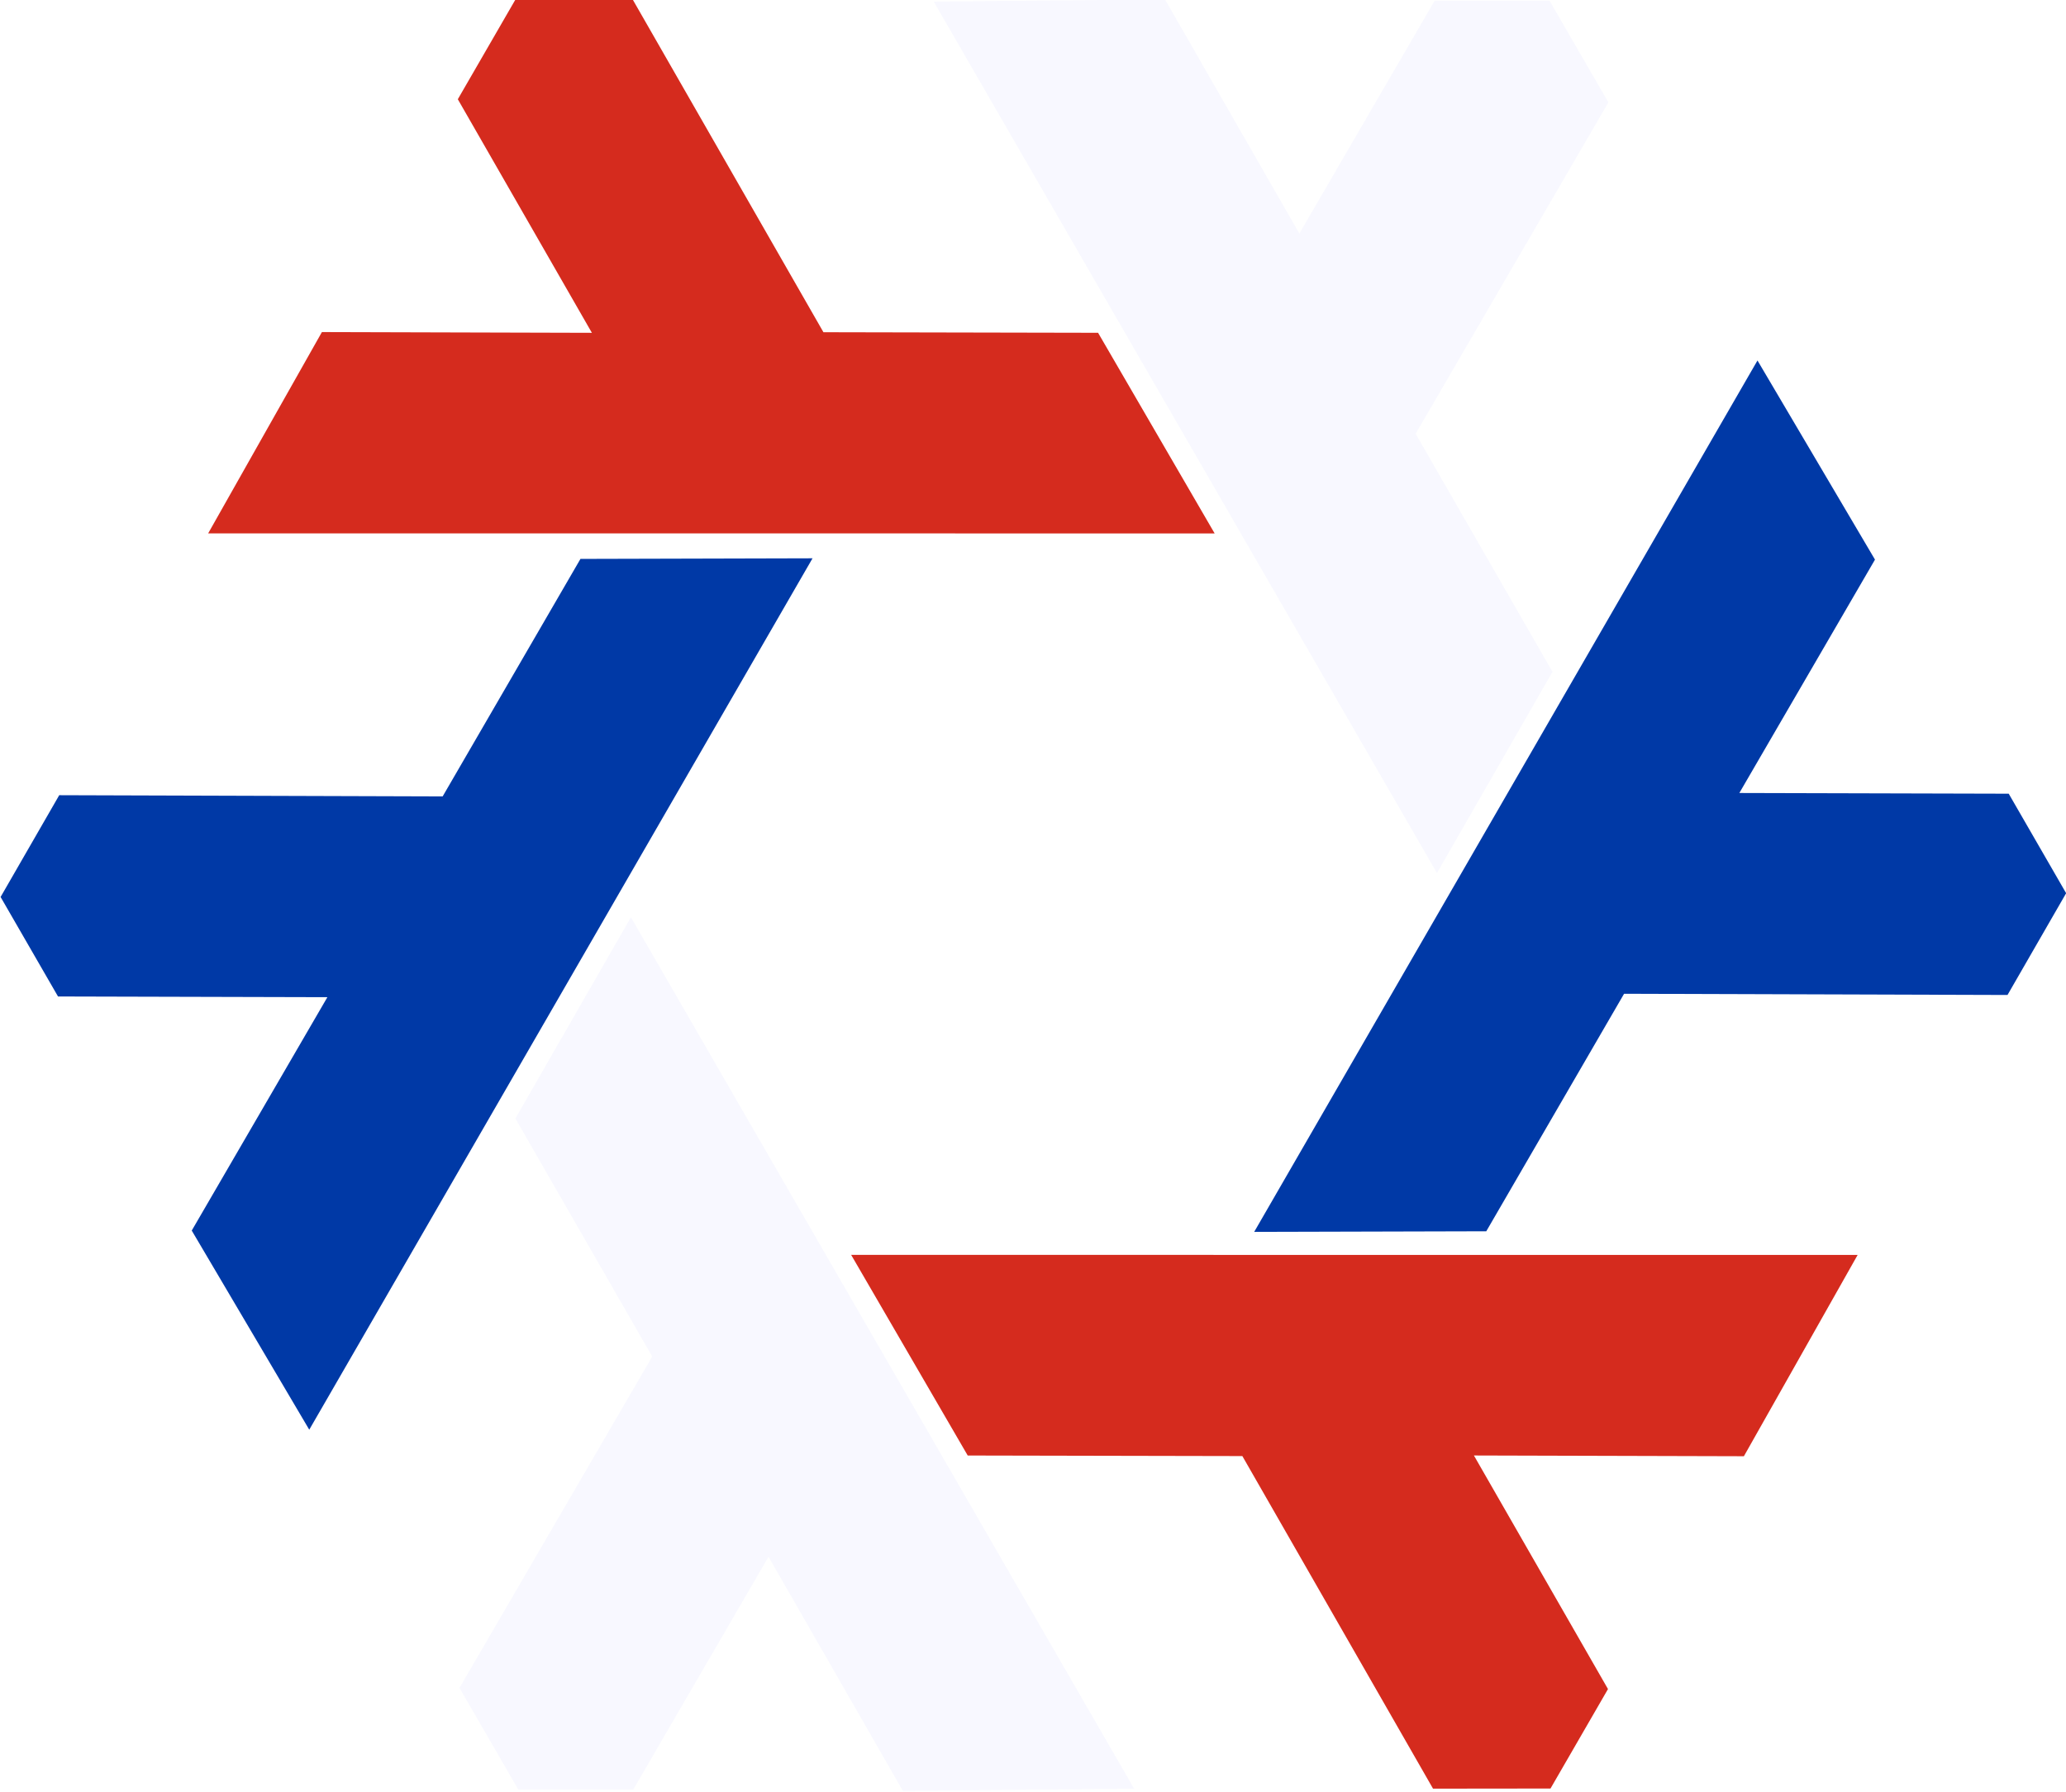
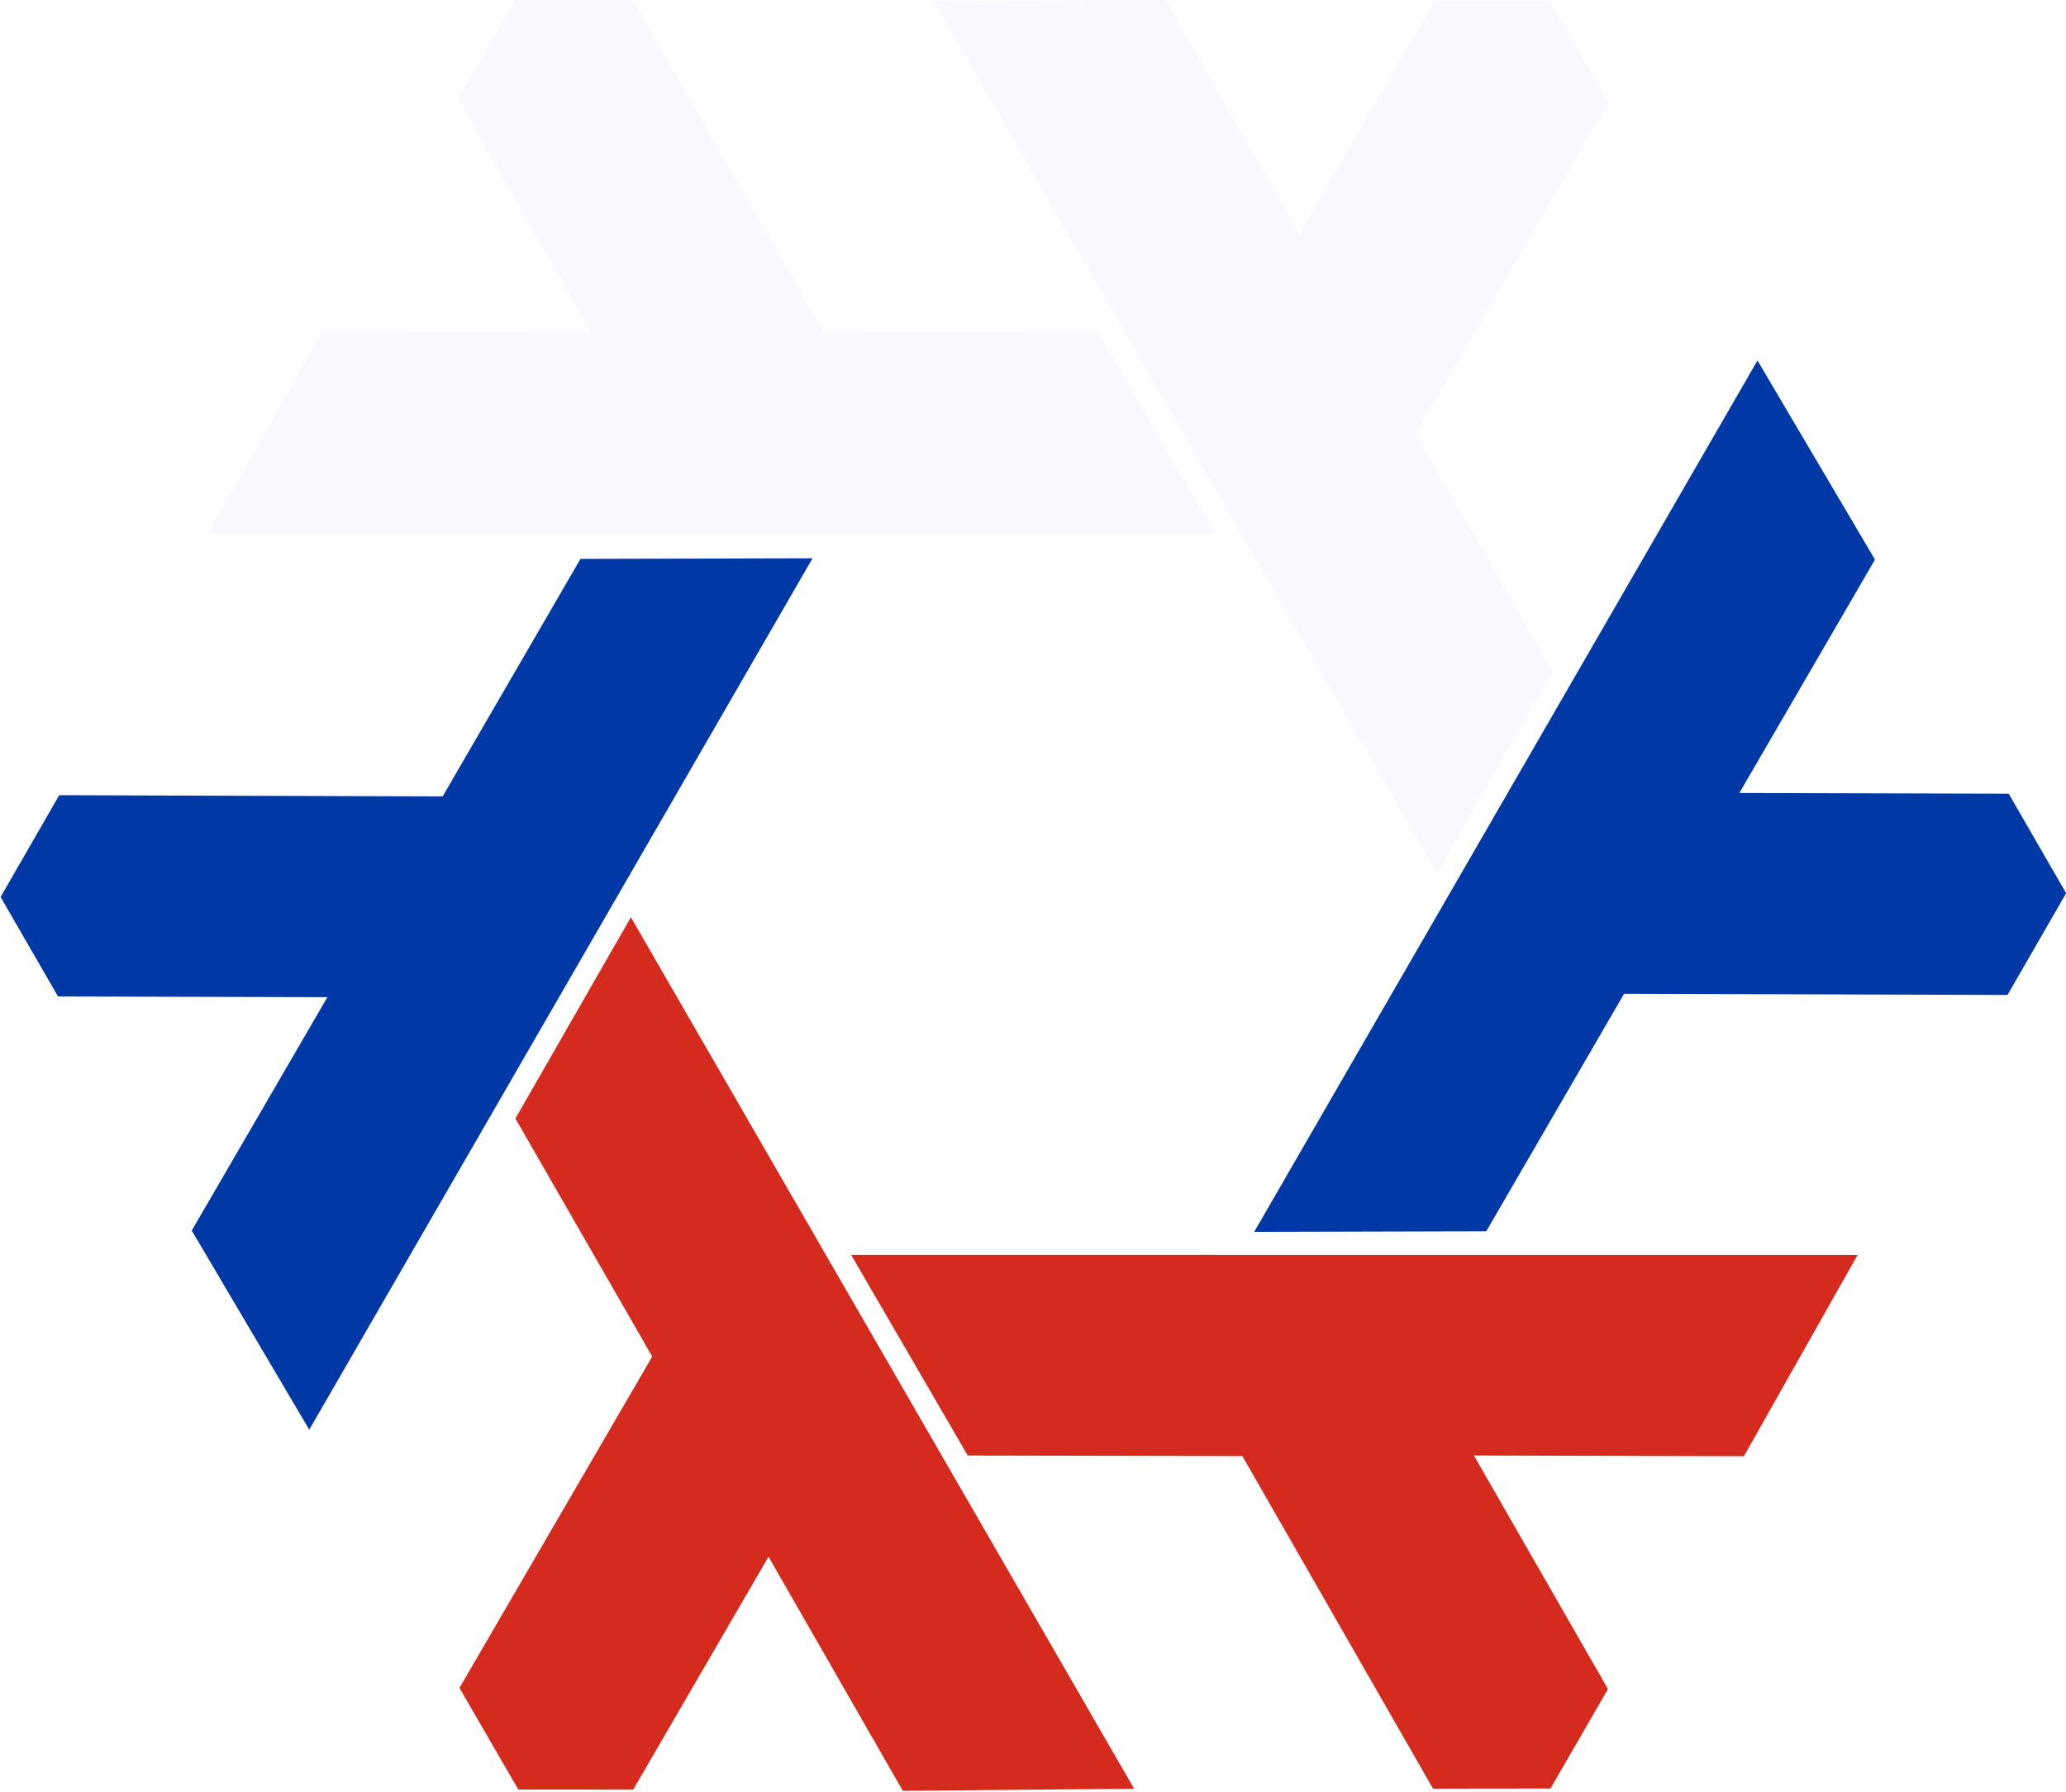
<svg xmlns="http://www.w3.org/2000/svg" width="141.592mm" height="122.806mm" viewBox="0 0 501.704 435.14" id="svg2" version="1.1">
  <g transform="translate(-156.3387,933.1905)" visibility="hidden">
    <path id="lambda-path" d="m 309.549,-710.388 122.197,211.675 -56.157,0.527 -32.624,-56.869 -32.856,56.565 -27.902,-0.011 -14.291,-24.69 46.81,-80.49 -33.229,-57.826 z" />
    <use id="lambda-1" href="#lambda-path" visibility="visible" transform="rotate(180,407.4187,-715.7565)" fill="#f8f8ff" />
    <use id="lambda-2" visibility="visible" transform="rotate(-120,407.2882,-715.87)" href="#lambda-path" fill="#0039a6" />
    <use id="lambda-3" transform="rotate(-60,407.3118,-715.7002)" href="#lambda-path" visibility="visible" fill="#d52b1e" />
-     <use id="lambda-4" href="#lambda-path" visibility="visible" fill="#f8f8ff" />
+     <use id="lambda-4" href="#lambda-path" visibility="visible" fill="#d52b1e" />
    <use id="lambda-5" transform="rotate(60,407.1116,-715.7872)" href="#lambda-path" visibility="visible" fill="#0039a6" />
-     <use transform="rotate(120,407.3392,-716.0836)" id="lambda-6" href="#lambda-path" visibility="visible" fill="#d52b1e" />
+     <use transform="rotate(120,407.3392,-716.0836)" id="lambda-6" href="#lambda-path" visibility="visible" fill="#f8f8ff" />
  </g>
</svg>
